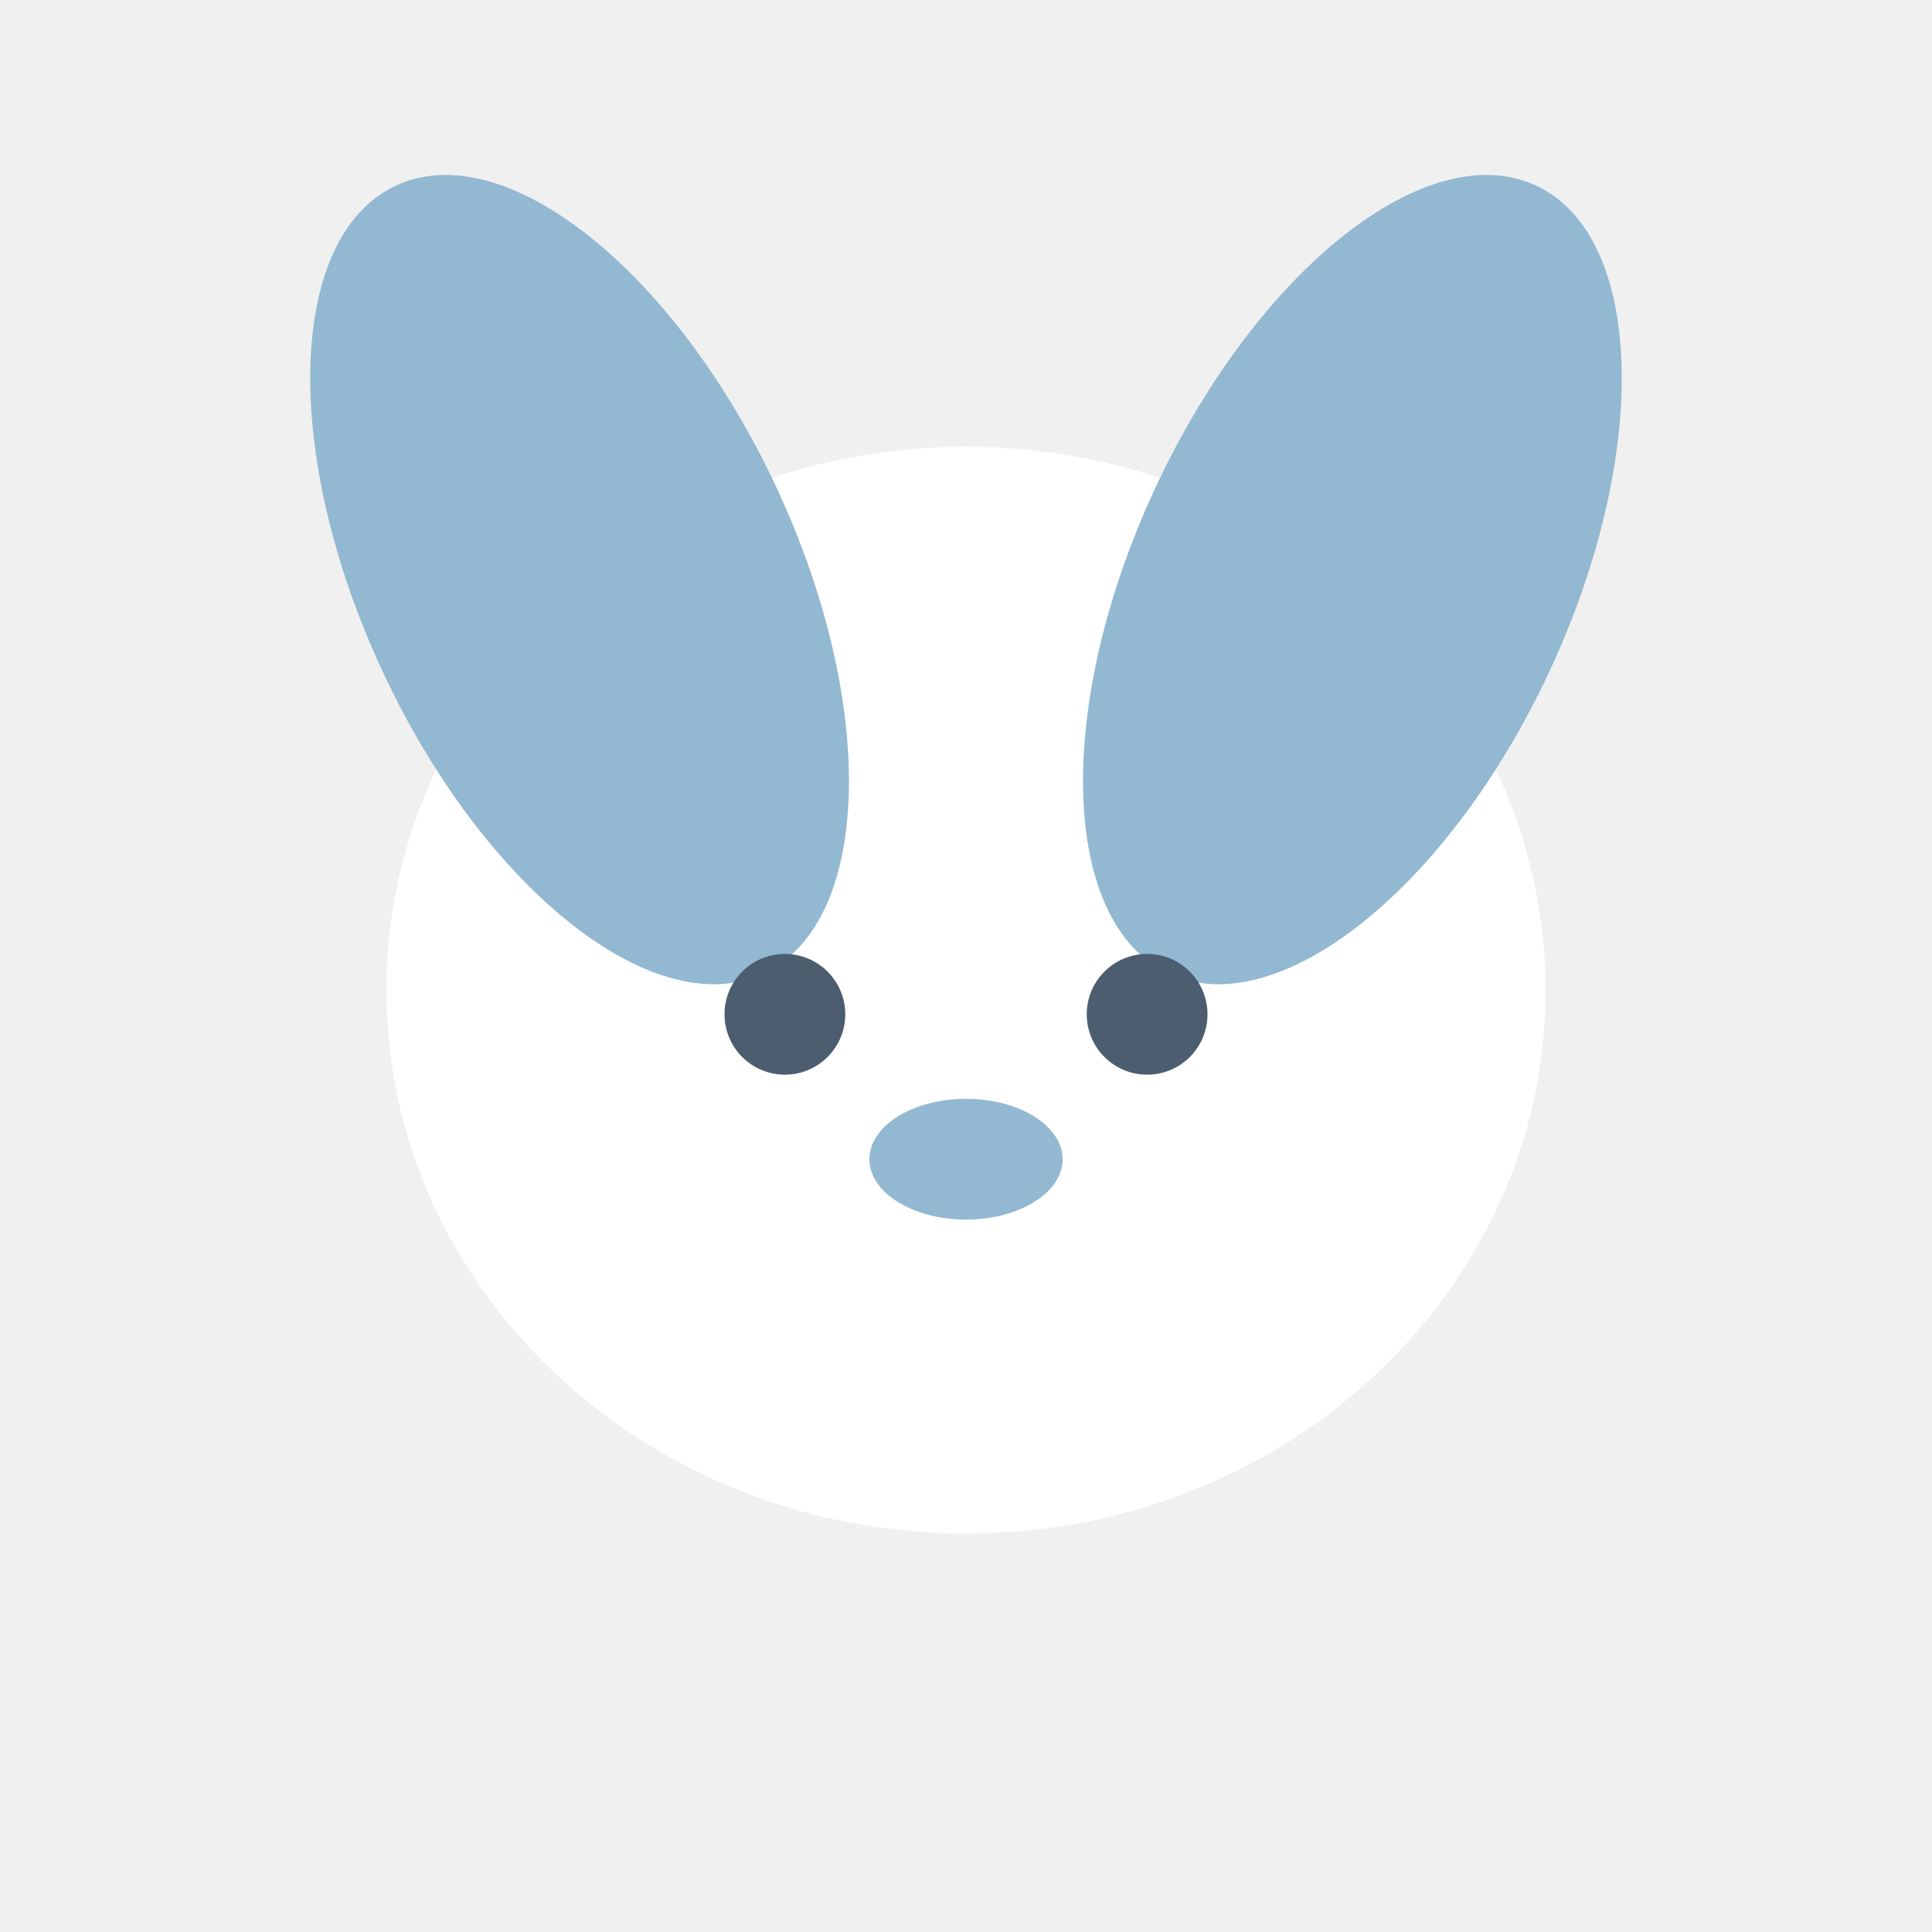
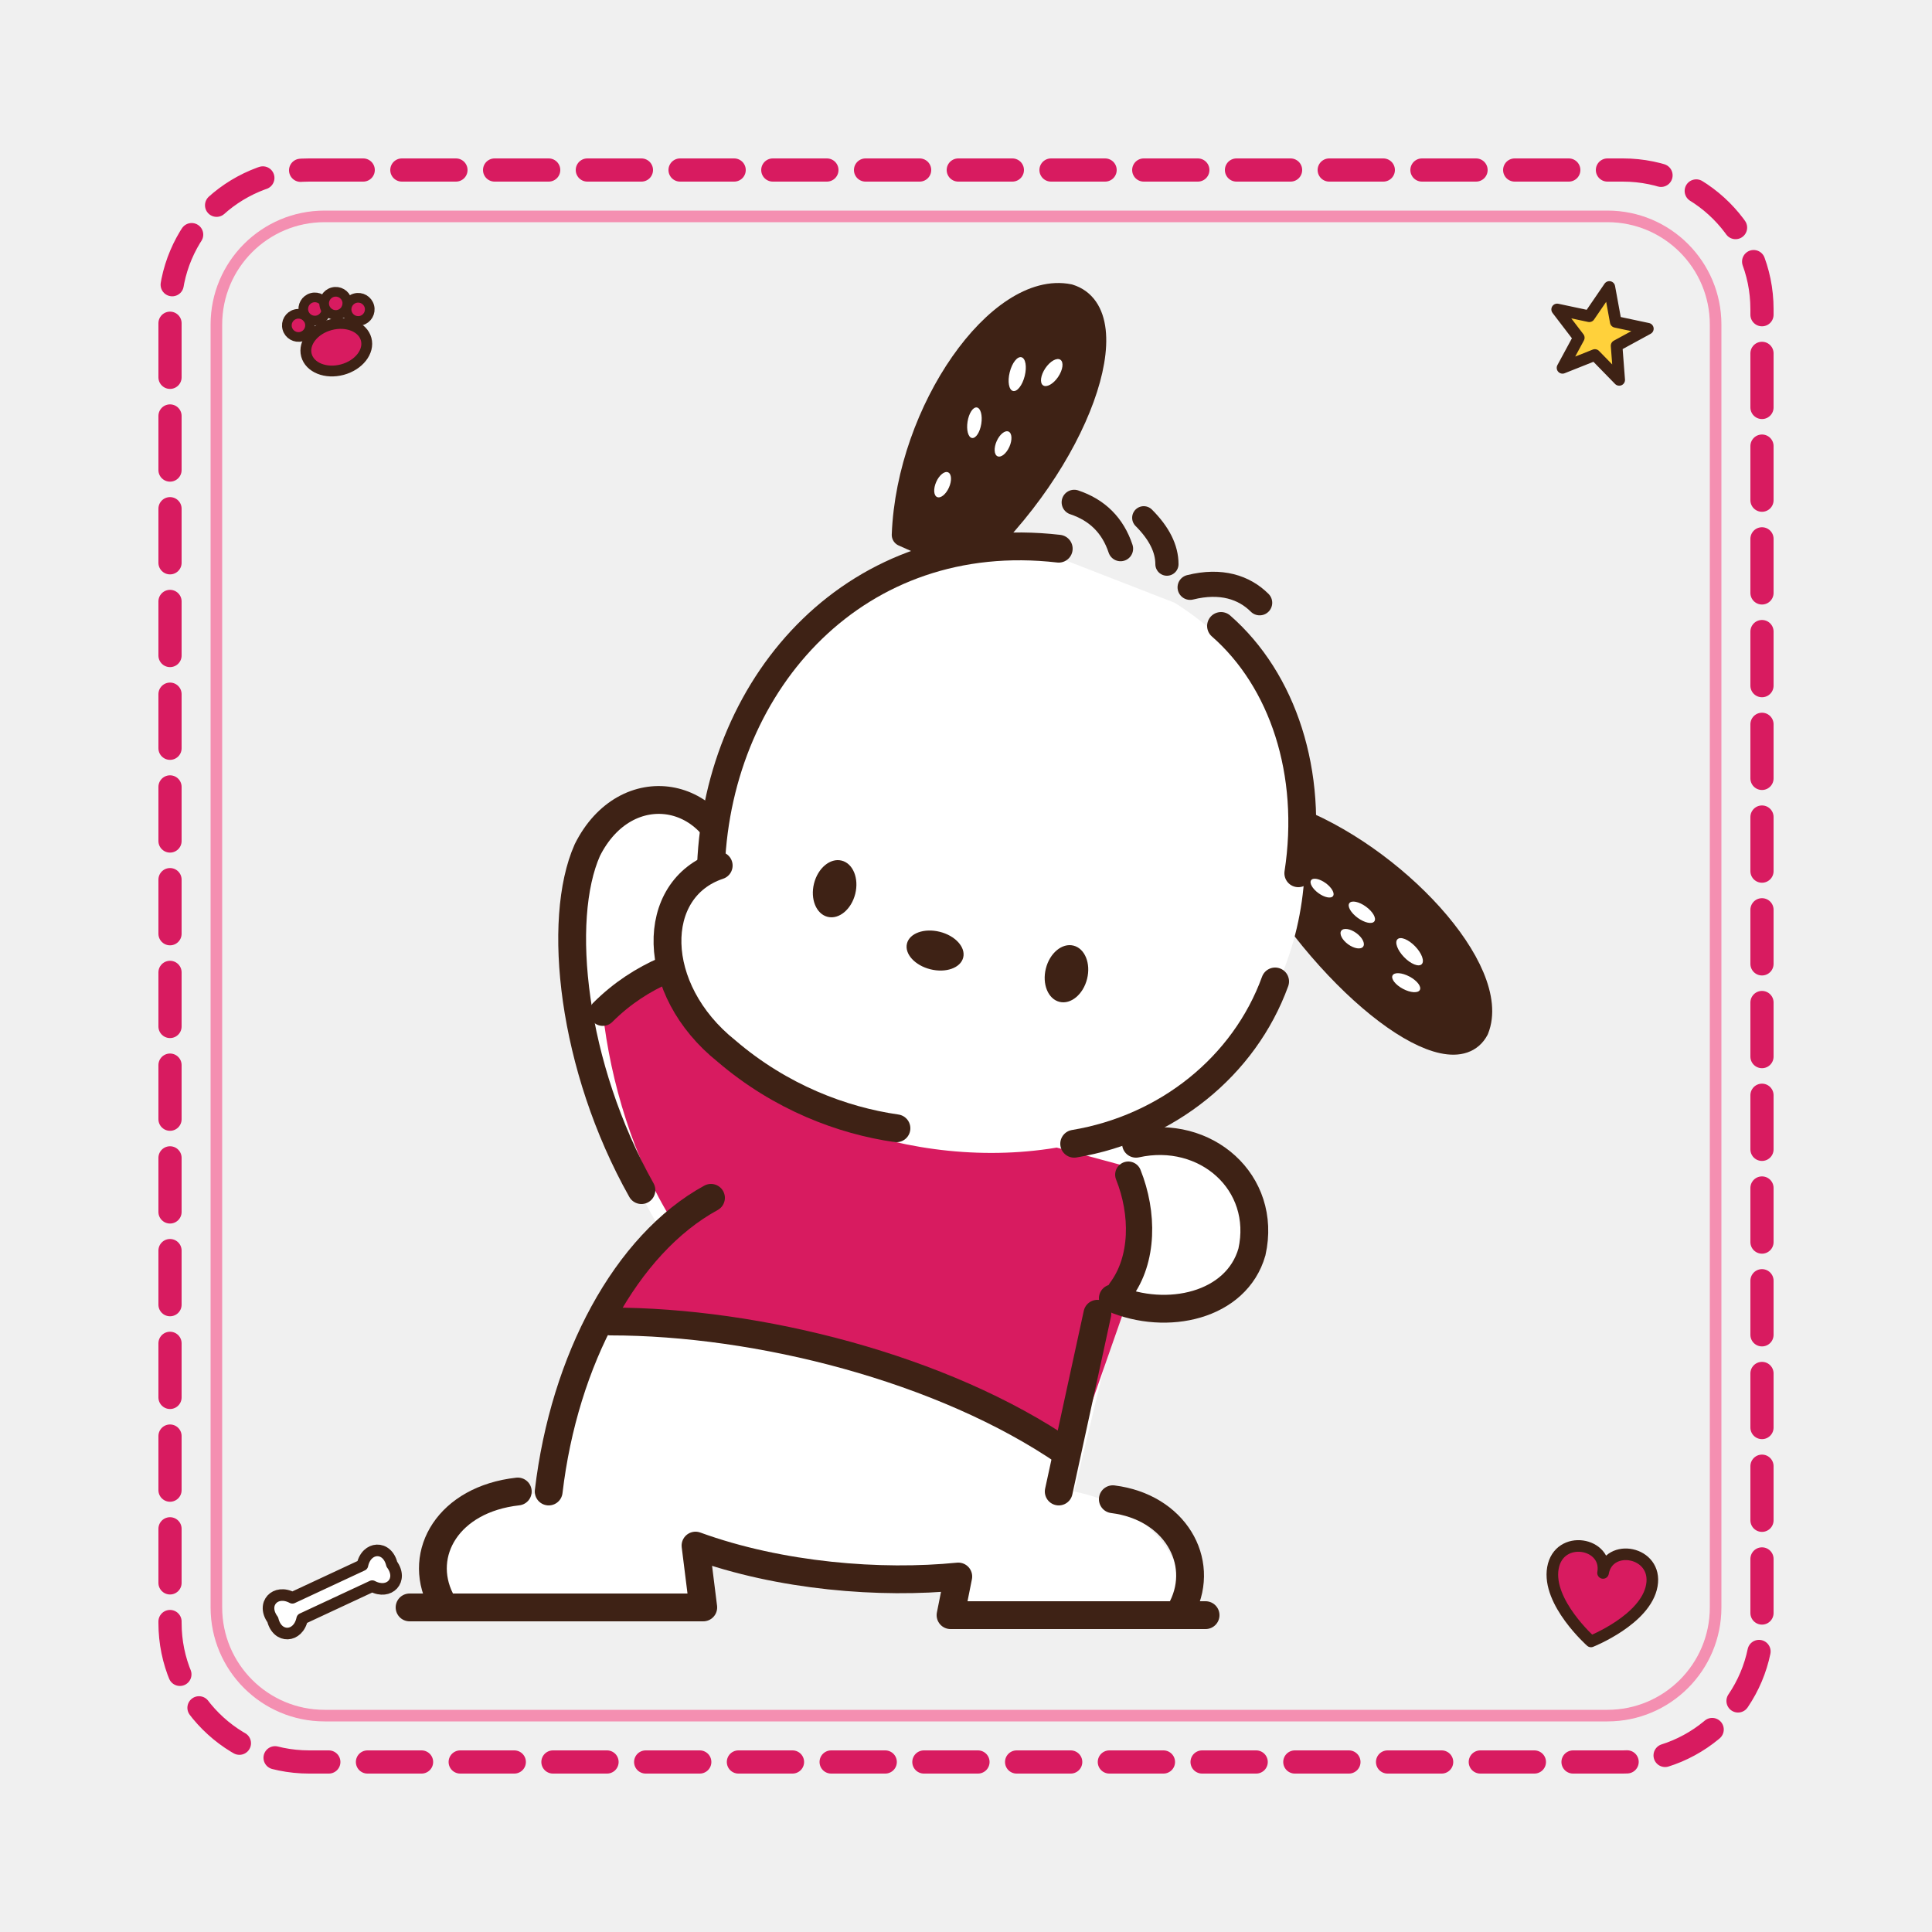
- <svg xmlns="http://www.w3.org/2000/svg" viewBox="0 0 160 160">
-   <ellipse cx="80" cy="82" rx="48" ry="45" fill="#fff" />
-   <ellipse cx="48" cy="48" rx="18" ry="36" fill="#93b8d1" transform="rotate(-25 48 48)" />
-   <ellipse cx="112" cy="48" rx="18" ry="36" fill="#93b8d1" transform="rotate(25 112 48)" />
-   <circle cx="65" cy="84" r="5" fill="#4c5d70" />
-   <circle cx="95" cy="84" r="5" fill="#4c5d70" />
-   <ellipse cx="80" cy="96" rx="8" ry="5" fill="#93b8d1" />
+ <svg xmlns="http://www.w3.org/2000/svg" viewBox="0 0 500 500" width="500" height="500">
+   <g id="pochacco-stationery">
+     <rect x="44" y="44" width="412" height="412" rx="36" ry="36" fill="none" stroke="#D81B60" stroke-width="6" stroke-dasharray="14 10" stroke-linecap="round" />
+     <rect x="56" y="56" width="388" height="388" rx="28" ry="28" fill="none" stroke="#F48FB1" stroke-width="3" />
+     <g transform="translate(86, 86) rotate(-15)">
+       <ellipse cx="0" cy="4" rx="8" ry="6" fill="#D81B60" stroke="#3E2215" stroke-width="2.8" />
+       <circle cx="-8" cy="-4" r="3" fill="#D81B60" stroke="#3E2215" stroke-width="2.5" />
+       <circle cx="-2.8" cy="-7" r="3" fill="#D81B60" stroke="#3E2215" stroke-width="2.5" />
+       <circle cx="2.8" cy="-7" r="3" fill="#D81B60" stroke="#3E2215" stroke-width="2.5" />
+       <circle cx="8" cy="-4" r="3" fill="#D81B60" stroke="#3E2215" stroke-width="2.5" />
+     </g>
+     <g transform="translate(414, 86) rotate(12)">
+       <polygon points="0,-12 3.5,-3.5 12,-3.5 5,2.5 7.5,11 0,6 -7.5,11 -5,2.5 -12,-3.5 -3.5,-3.5" fill="#FFD13B" stroke="#3E2215" stroke-width="3" stroke-linejoin="round" />
+     </g>
+     <g transform="translate(86, 412) rotate(-25)">
+       <path d="M -10 -3 L 10 -3 C 13 -7, 18 -5, 17 0 C 18 5, 13 7, 10 3 L -10 3 C -13 7, -18 5, -17 0 C -18 -5, -13 -7, -10 -3 Z" fill="#FFFFFF" stroke="#3E2215" stroke-width="3" stroke-linejoin="round" />
+     </g>
+     <g transform="translate(414, 412) rotate(10)">
+       <path d="M 0 -5 C 0 -13, -13 -13, -13 -4 C -13 5, 0 13, 0 13 C 0 13, 13 5, 13 -4 C 13 -13, 0 -13, 0 -5 Z" fill="#D81B60" stroke="#3E2215" stroke-width="3" stroke-linejoin="round" />
+     </g>
+     <g id="pochacco-character" transform="translate(0, 8)">
+       <path d="M 156 272                C 142 232, 152 198, 174 198                C 188 198, 194 212, 194 224                L 302 288                C 316 286, 330 298, 326 316                C 322 330, 304 334, 290 328                L 278 378                C 298 382, 310 398, 304 410                L 246 410                L 246 400                C 226 402, 198 400, 178 392                L 178 408                L 112 408                C 108 394, 122 380, 142 378                C 146 352, 156 328, 172 312                C 162 296, 158 282, 156 272 Z" fill="#FFFFFF" />
+       <path d="M 156 254                C 166 244, 180 238, 194 238                L 218 274                L 292 294                C 298 304, 298 318, 292 328                L 278 368                C 242 346, 194 334, 156 334                C 162 322, 168 314, 174 308                C 164 292, 158 272, 156 254 Z" fill="#D81B60" />
+       <path d="M 190 218                C 186 196, 162 192, 152 212                C 144 230, 148 268, 166 300" fill="none" stroke="#3E2215" stroke-width="7.2" stroke-linecap="round" />
+       <path d="M 156 254 C 166 244, 178 240, 190 238" fill="none" stroke="#3E2215" stroke-width="7" stroke-linecap="round" />
+       <path d="M 184 302                C 162 314, 146 344, 142 378" fill="none" stroke="#3E2215" stroke-width="7.2" stroke-linecap="round" />
+       <path d="M 158 334                C 196 334, 244 346, 276 368" fill="none" stroke="#3E2215" stroke-width="7.2" stroke-linecap="round" />
+       <path d="M 284 332 L 274 378" fill="none" stroke="#3E2215" stroke-width="7.2" stroke-linecap="round" />
+       <path d="M 134 378                C 116 380, 108 394, 114 406" fill="none" stroke="#3E2215" stroke-width="7.2" stroke-linecap="round" />
+       <path d="M 106 408 L 182 408 L 180 392 C 202 400, 228 402, 248 400 L 246 410 L 312 410" fill="none" stroke="#3E2215" stroke-width="7.2" stroke-linecap="round" stroke-linejoin="round" />
+       <path d="M 288 380                C 304 382, 312 396, 306 408" fill="none" stroke="#3E2215" stroke-width="7.2" stroke-linecap="round" />
+       <path d="M 294 288                C 312 284, 328 298, 324 316                C 320 330, 302 334, 288 328" fill="none" stroke="#3E2215" stroke-width="7.2" stroke-linecap="round" />
+       <path d="M 292 296 C 296 306, 296 318, 290 326" fill="none" stroke="#3E2215" stroke-width="6.8" stroke-linecap="round" />
+       <g transform="translate(248, 128) rotate(24)">
+         <path d="M -12 8 C -24 -22, -16 -62, 2 -66 C 18 -68, 22 -28, 6 8 Z" fill="#3E2215" stroke="#3E2215" stroke-width="6" stroke-linejoin="round" />
+         <ellipse cx="-2" cy="-42" rx="2" ry="4.5" fill="#FFFFFF" transform="rotate(-10 -2 -42)" />
+         <ellipse cx="6" cy="-46" rx="2" ry="4" fill="#FFFFFF" transform="rotate(10 6 -46)" />
+         <ellipse cx="-7" cy="-26" rx="1.8" ry="4" fill="#FFFFFF" transform="rotate(-15 -7 -26)" />
+         <ellipse cx="2" cy="-24" rx="1.8" ry="3.5" fill="#FFFFFF" />
+         <ellipse cx="-8" cy="-8" rx="1.8" ry="3.5" fill="#FFFFFF" />
+       </g>
+       <g transform="translate(332, 212) rotate(36)">
+         <path d="M -4 -8 C 24 -16, 64 -8, 68 8 C 70 22, 32 22, -4 6 Z" fill="#3E2215" stroke="#3E2215" stroke-width="6" stroke-linejoin="round" />
+         <ellipse cx="42" cy="2" rx="4.5" ry="2" fill="#FFFFFF" transform="rotate(10 42 2)" />
+         <ellipse cx="46" cy="9" rx="4" ry="1.8" fill="#FFFFFF" transform="rotate(-8 46 9)" />
+         <ellipse cx="26" cy="1" rx="4" ry="1.8" fill="#FFFFFF" />
+         <ellipse cx="28" cy="8" rx="3.5" ry="1.8" fill="#FFFFFF" />
+         <ellipse cx="14" cy="2" rx="3.5" ry="1.6" fill="#FFFFFF" />
+       </g>
+       <path d="M 268 134                C 218 134, 186 174, 184 218                C 170 224, 168 246, 184 260                C 202 284, 248 298, 286 286                C 324 274, 344 236, 336 196                C 332 174, 320 158, 304 148 Z" fill="#FFFFFF" />
+       <path d="M 274 134                C 222 128, 186 168, 184 216" fill="none" stroke="#3E2215" stroke-width="7.2" stroke-linecap="round" />
+       <path d="M 186 216                C 168 222, 168 248, 188 264                C 202 276, 218 282, 232 284" fill="none" stroke="#3E2215" stroke-width="7.2" stroke-linecap="round" />
+       <path d="M 278 288                C 302 284, 322 268, 330 246" fill="none" stroke="#3E2215" stroke-width="7.2" stroke-linecap="round" />
+       <path d="M 336 218                C 340 192, 332 168, 316 154" fill="none" stroke="#3E2215" stroke-width="7.2" stroke-linecap="round" />
+       <path d="M 278 122 C 284 124, 288 128, 290 134" fill="none" stroke="#3E2215" stroke-width="6.5" stroke-linecap="round" />
+       <path d="M 296 126 C 300 130, 302 134, 302 138" fill="none" stroke="#3E2215" stroke-width="6" stroke-linecap="round" />
+       <path d="M 308 144 C 316 142, 322 144, 326 148" fill="none" stroke="#3E2215" stroke-width="6.5" stroke-linecap="round" />
+       <ellipse cx="216" cy="222" rx="5.5" ry="7.5" fill="#3E2215" transform="rotate(14 216 222)" />
+       <ellipse cx="276" cy="244" rx="5.5" ry="7.5" fill="#3E2215" transform="rotate(14 276 244)" />
+       <ellipse cx="242" cy="238" rx="7.5" ry="5" fill="#3E2215" transform="rotate(14 242 238)" />
+     </g>
+   </g>
</svg>
